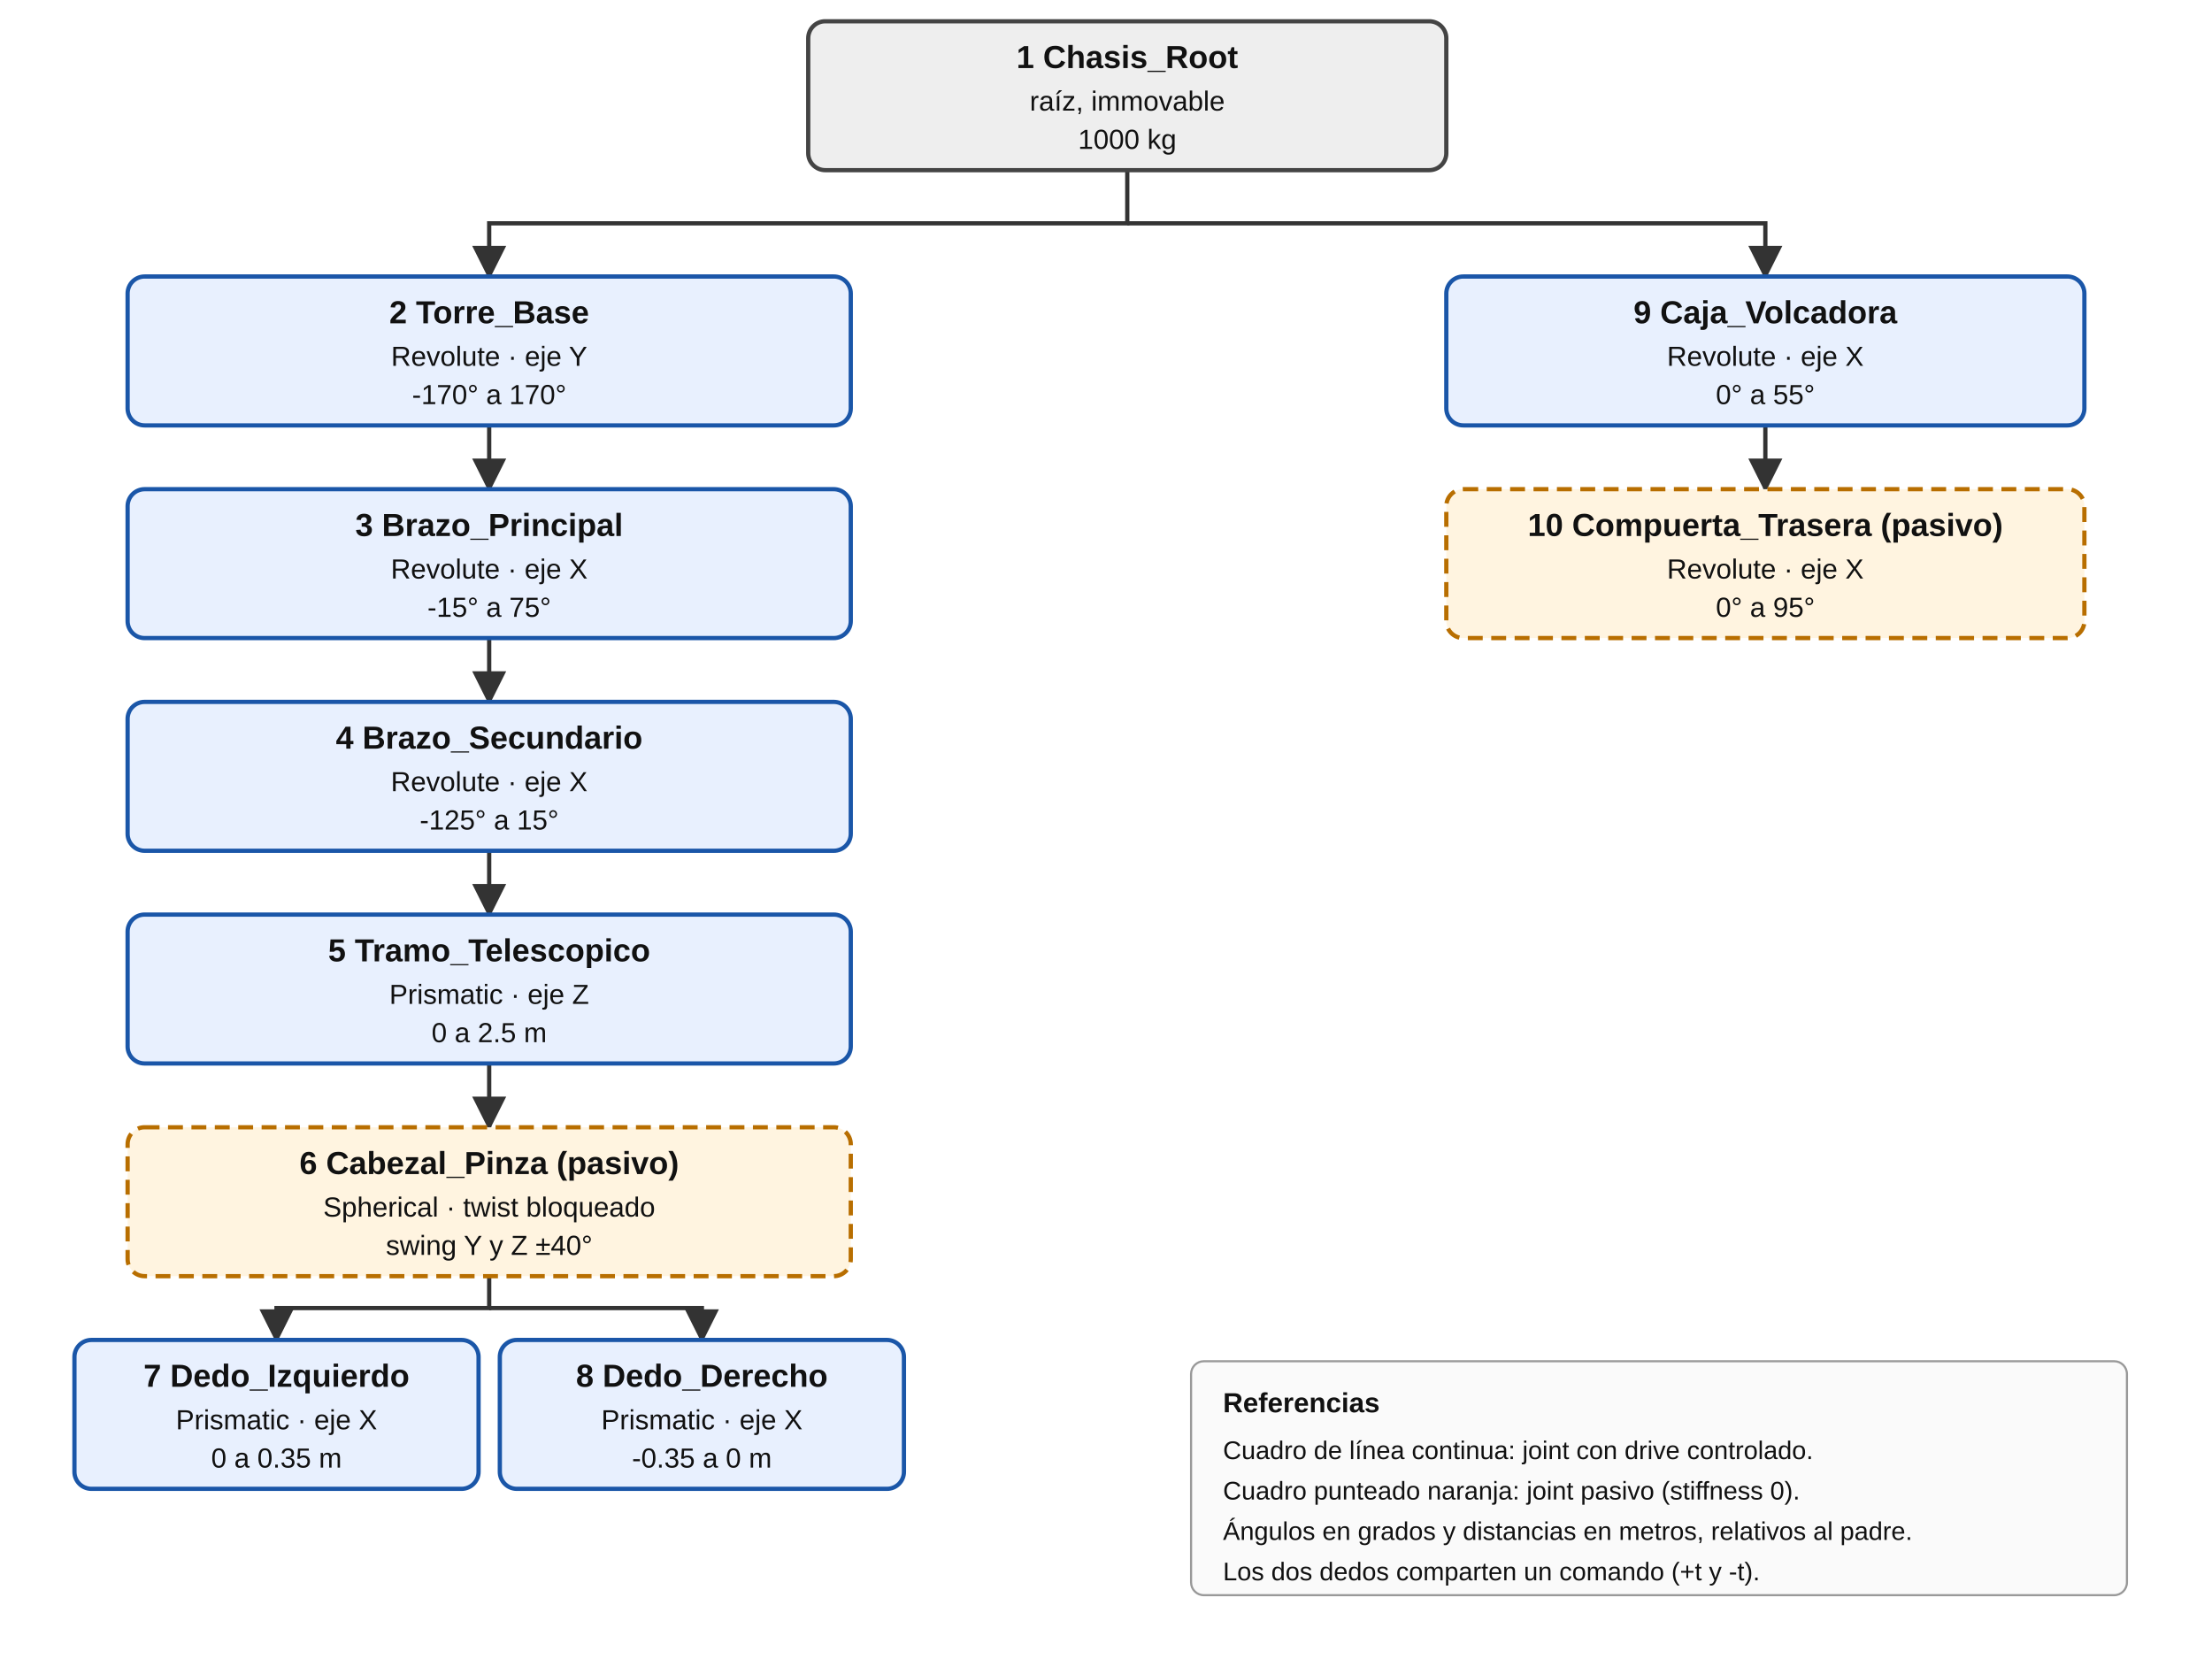
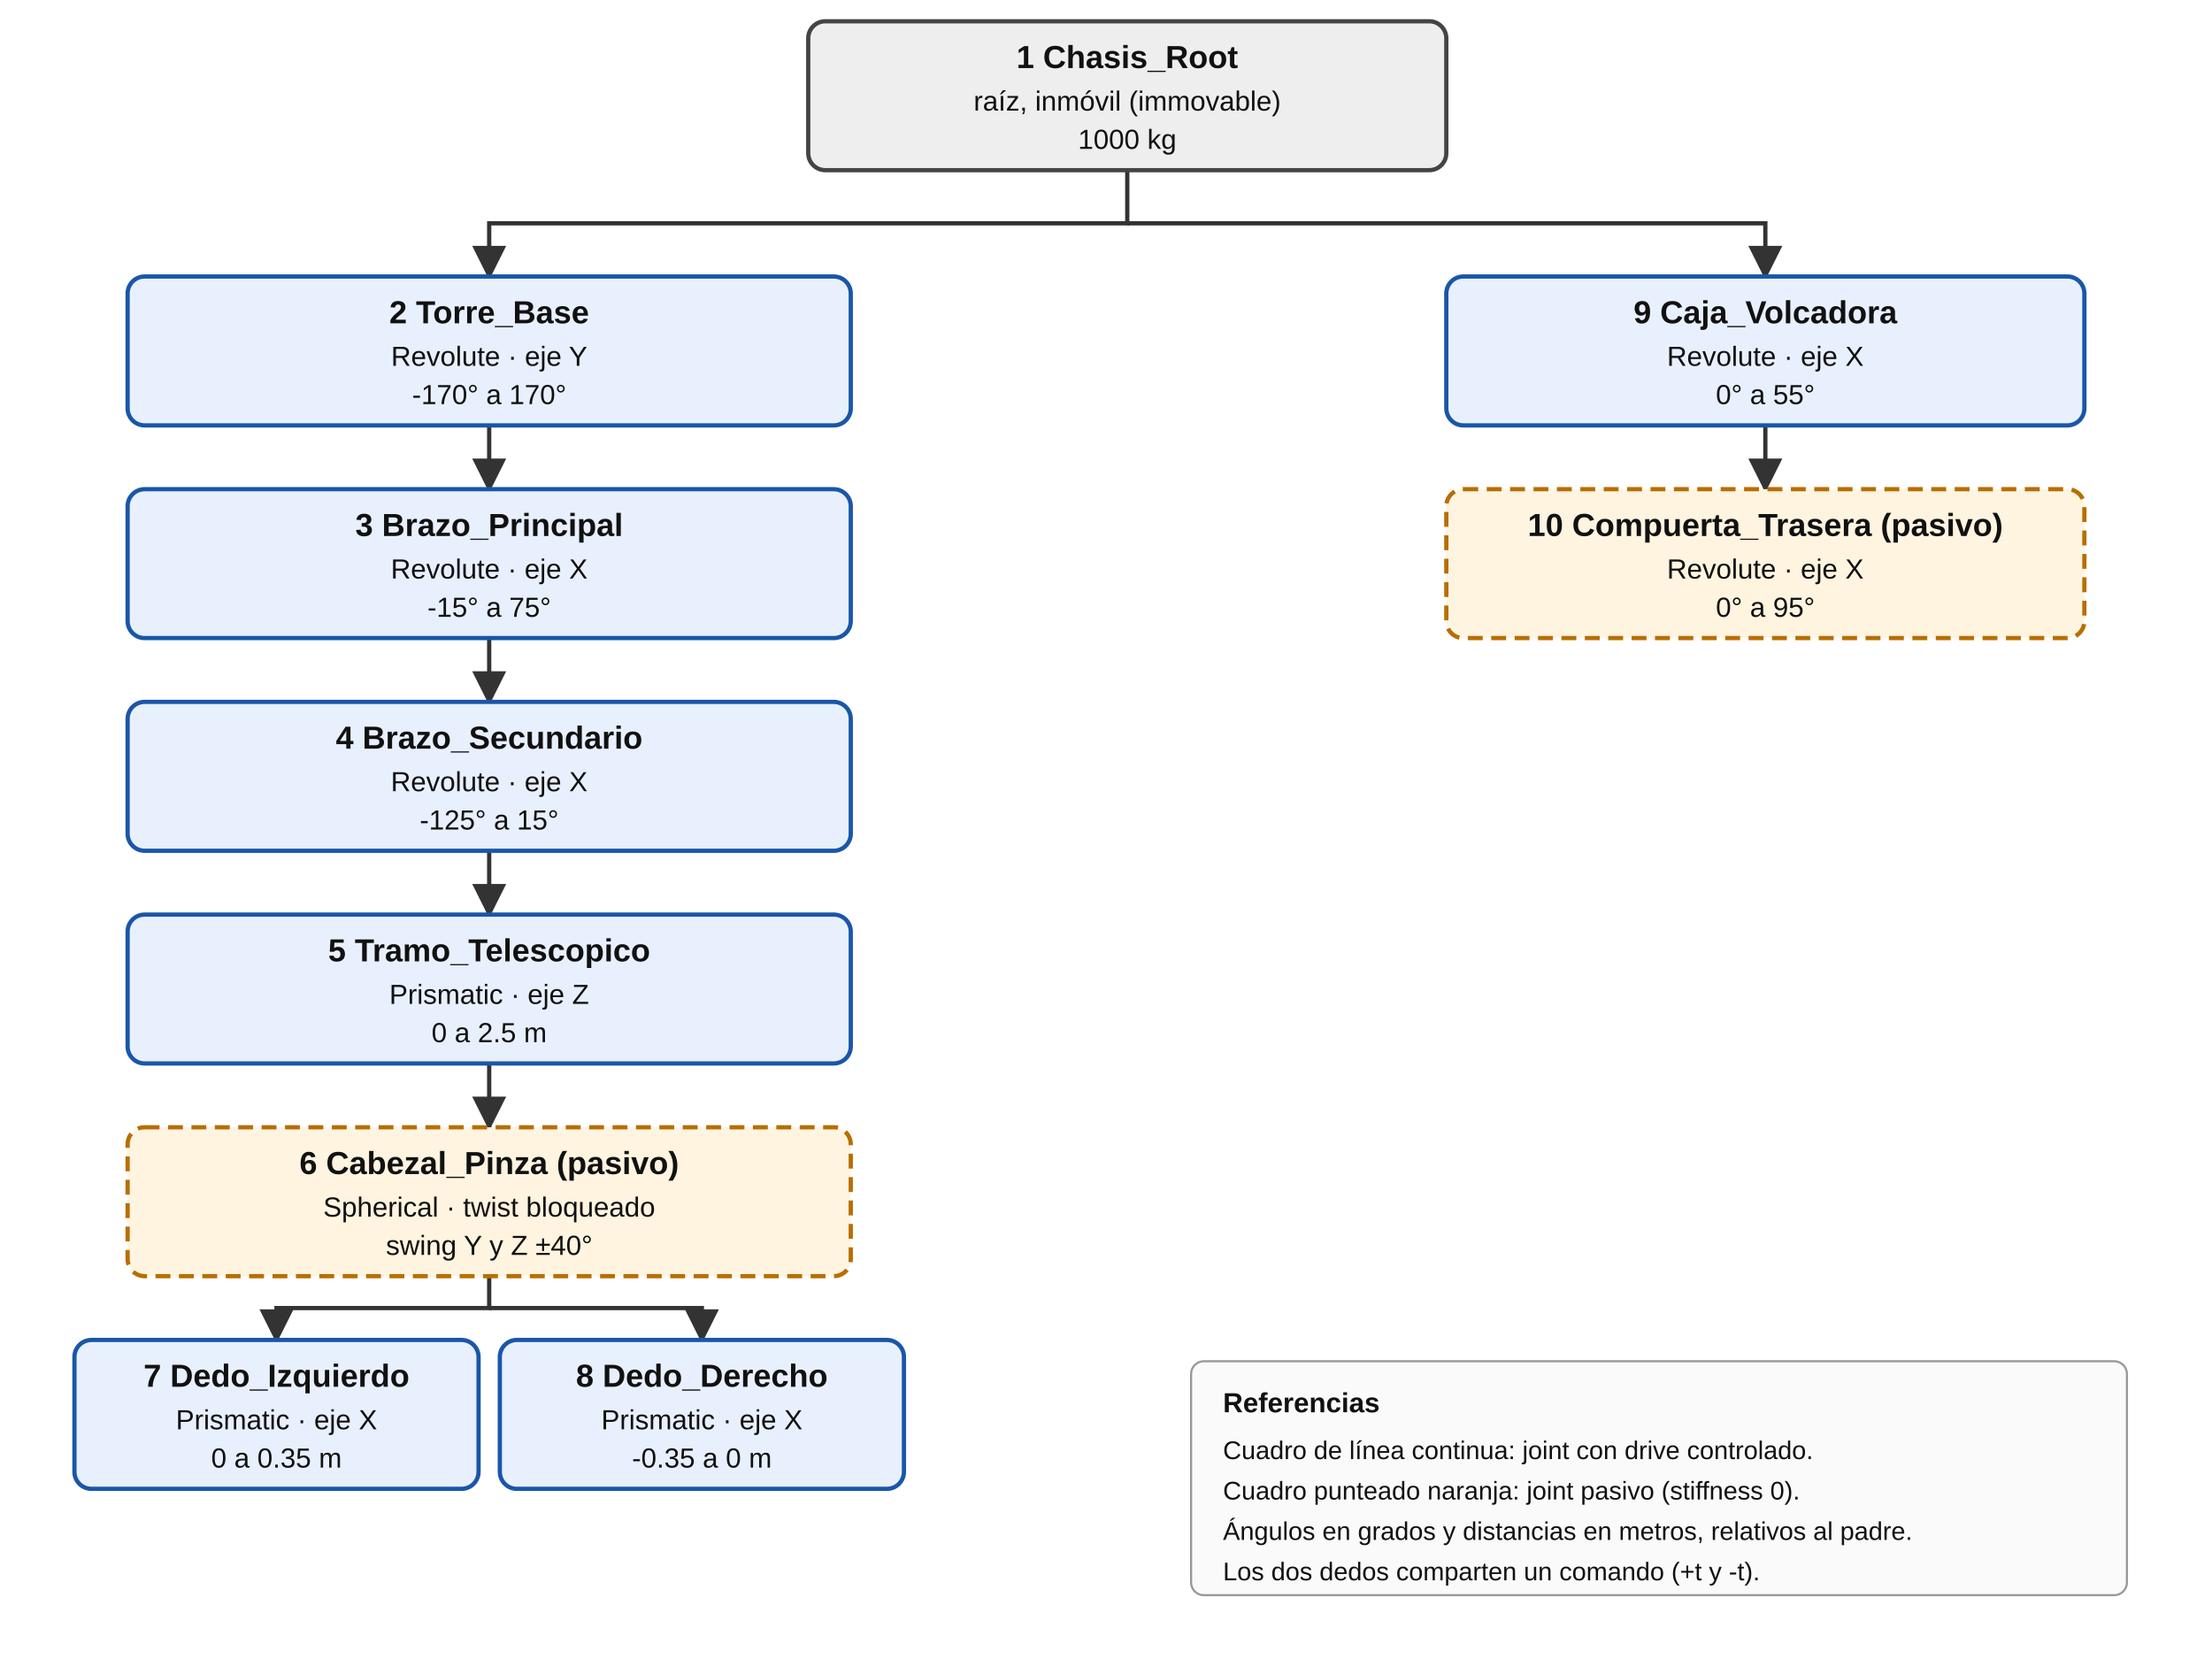
<svg xmlns="http://www.w3.org/2000/svg" viewBox="0 0 1040 780" width="1040" height="780" font-family="Segoe UI, Arial, sans-serif" fill="#111">
  <defs>
    <marker id="ah" viewBox="0 0 10 10" refX="9" refY="5" markerWidth="8" markerHeight="8" orient="auto-start-reverse">
      <path d="M0 0 L10 5 L0 10 z" fill="#333" />
    </marker>
  </defs>
  <rect width="1040" height="780" fill="#ffffff" />
  <path d="M530 80 V105 H230 V130" fill="none" stroke="#333" stroke-width="2" marker-end="url(#ah)" />
  <path d="M530 105 H830 V130" fill="none" stroke="#333" stroke-width="2" marker-end="url(#ah)" />
  <path d="M230 200 V230" fill="none" stroke="#333" stroke-width="2" marker-end="url(#ah)" />
  <path d="M230 300 V330" fill="none" stroke="#333" stroke-width="2" marker-end="url(#ah)" />
  <path d="M230 400 V430" fill="none" stroke="#333" stroke-width="2" marker-end="url(#ah)" />
  <path d="M230 500 V530" fill="none" stroke="#333" stroke-width="2" marker-end="url(#ah)" />
  <path d="M230 600 V615 H130 V630" fill="none" stroke="#333" stroke-width="2" marker-end="url(#ah)" />
  <path d="M230 615 H330 V630" fill="none" stroke="#333" stroke-width="2" marker-end="url(#ah)" />
  <path d="M830 200 V230" fill="none" stroke="#333" stroke-width="2" marker-end="url(#ah)" />
  <rect x="380" y="10" width="300" height="70" rx="8" fill="#eeeeee" stroke="#444444" stroke-width="2" />
  <text x="530.0" y="32" text-anchor="middle" font-weight="bold" font-size="15">1 Chasis_Root</text>
-   <text x="530.0" y="52" text-anchor="middle" font-size="13">raíz, immovable</text>
+   <text x="530.0" y="52" text-anchor="middle" font-size="13">raíz, inmóvil (immovable)</text>
  <text x="530.0" y="70" text-anchor="middle" font-size="13">1000 kg</text>
  <rect x="60" y="130" width="340" height="70" rx="8" fill="#e8f0fe" stroke="#1a56a8" stroke-width="2" />
  <text x="230.0" y="152" text-anchor="middle" font-weight="bold" font-size="15">2 Torre_Base</text>
  <text x="230.0" y="172" text-anchor="middle" font-size="13">Revolute · eje Y</text>
  <text x="230.0" y="190" text-anchor="middle" font-size="13">-170° a 170°</text>
  <rect x="60" y="230" width="340" height="70" rx="8" fill="#e8f0fe" stroke="#1a56a8" stroke-width="2" />
  <text x="230.0" y="252" text-anchor="middle" font-weight="bold" font-size="15">3 Brazo_Principal</text>
  <text x="230.0" y="272" text-anchor="middle" font-size="13">Revolute · eje X</text>
  <text x="230.0" y="290" text-anchor="middle" font-size="13">-15° a 75°</text>
  <rect x="60" y="330" width="340" height="70" rx="8" fill="#e8f0fe" stroke="#1a56a8" stroke-width="2" />
  <text x="230.0" y="352" text-anchor="middle" font-weight="bold" font-size="15">4 Brazo_Secundario</text>
  <text x="230.0" y="372" text-anchor="middle" font-size="13">Revolute · eje X</text>
  <text x="230.0" y="390" text-anchor="middle" font-size="13">-125° a 15°</text>
  <rect x="60" y="430" width="340" height="70" rx="8" fill="#e8f0fe" stroke="#1a56a8" stroke-width="2" />
  <text x="230.0" y="452" text-anchor="middle" font-weight="bold" font-size="15">5 Tramo_Telescopico</text>
  <text x="230.0" y="472" text-anchor="middle" font-size="13">Prismatic · eje Z</text>
  <text x="230.0" y="490" text-anchor="middle" font-size="13">0 a 2.5 m</text>
  <rect x="60" y="530" width="340" height="70" rx="8" fill="#fff4e0" stroke="#b86e00" stroke-width="2" stroke-dasharray="7 4" />
  <text x="230.0" y="552" text-anchor="middle" font-weight="bold" font-size="15">6 Cabezal_Pinza (pasivo)</text>
  <text x="230.0" y="572" text-anchor="middle" font-size="13">Spherical · twist bloqueado</text>
  <text x="230.0" y="590" text-anchor="middle" font-size="13">swing Y y Z ±40°</text>
  <rect x="35" y="630" width="190" height="70" rx="8" fill="#e8f0fe" stroke="#1a56a8" stroke-width="2" />
  <text x="130.0" y="652" text-anchor="middle" font-weight="bold" font-size="15">7 Dedo_Izquierdo</text>
  <text x="130.0" y="672" text-anchor="middle" font-size="13">Prismatic · eje X</text>
  <text x="130.0" y="690" text-anchor="middle" font-size="13">0 a 0.35 m</text>
  <rect x="235" y="630" width="190" height="70" rx="8" fill="#e8f0fe" stroke="#1a56a8" stroke-width="2" />
  <text x="330.0" y="652" text-anchor="middle" font-weight="bold" font-size="15">8 Dedo_Derecho</text>
  <text x="330.0" y="672" text-anchor="middle" font-size="13">Prismatic · eje X</text>
  <text x="330.0" y="690" text-anchor="middle" font-size="13">-0.35 a 0 m</text>
  <rect x="680" y="130" width="300" height="70" rx="8" fill="#e8f0fe" stroke="#1a56a8" stroke-width="2" />
  <text x="830.0" y="152" text-anchor="middle" font-weight="bold" font-size="15">9 Caja_Volcadora</text>
  <text x="830.0" y="172" text-anchor="middle" font-size="13">Revolute · eje X</text>
  <text x="830.0" y="190" text-anchor="middle" font-size="13">0° a 55°</text>
  <rect x="680" y="230" width="300" height="70" rx="8" fill="#fff4e0" stroke="#b86e00" stroke-width="2" stroke-dasharray="7 4" />
  <text x="830.0" y="252" text-anchor="middle" font-weight="bold" font-size="15">10 Compuerta_Trasera (pasivo)</text>
  <text x="830.0" y="272" text-anchor="middle" font-size="13">Revolute · eje X</text>
  <text x="830.0" y="290" text-anchor="middle" font-size="13">0° a 95°</text>
  <rect x="560" y="640" width="440" height="110" rx="6" fill="#fafafa" stroke="#999" />
  <text x="575" y="664" font-size="13" font-weight="bold">Referencias</text>
  <text x="575" y="686" font-size="12">Cuadro de línea continua: joint con drive controlado.</text>
  <text x="575" y="705" font-size="12">Cuadro punteado naranja: joint pasivo (stiffness 0).</text>
  <text x="575" y="724" font-size="12">Ángulos en grados y distancias en metros, relativos al padre.</text>
  <text x="575" y="743" font-size="12">Los dos dedos comparten un comando (+t y -t).</text>
</svg>
